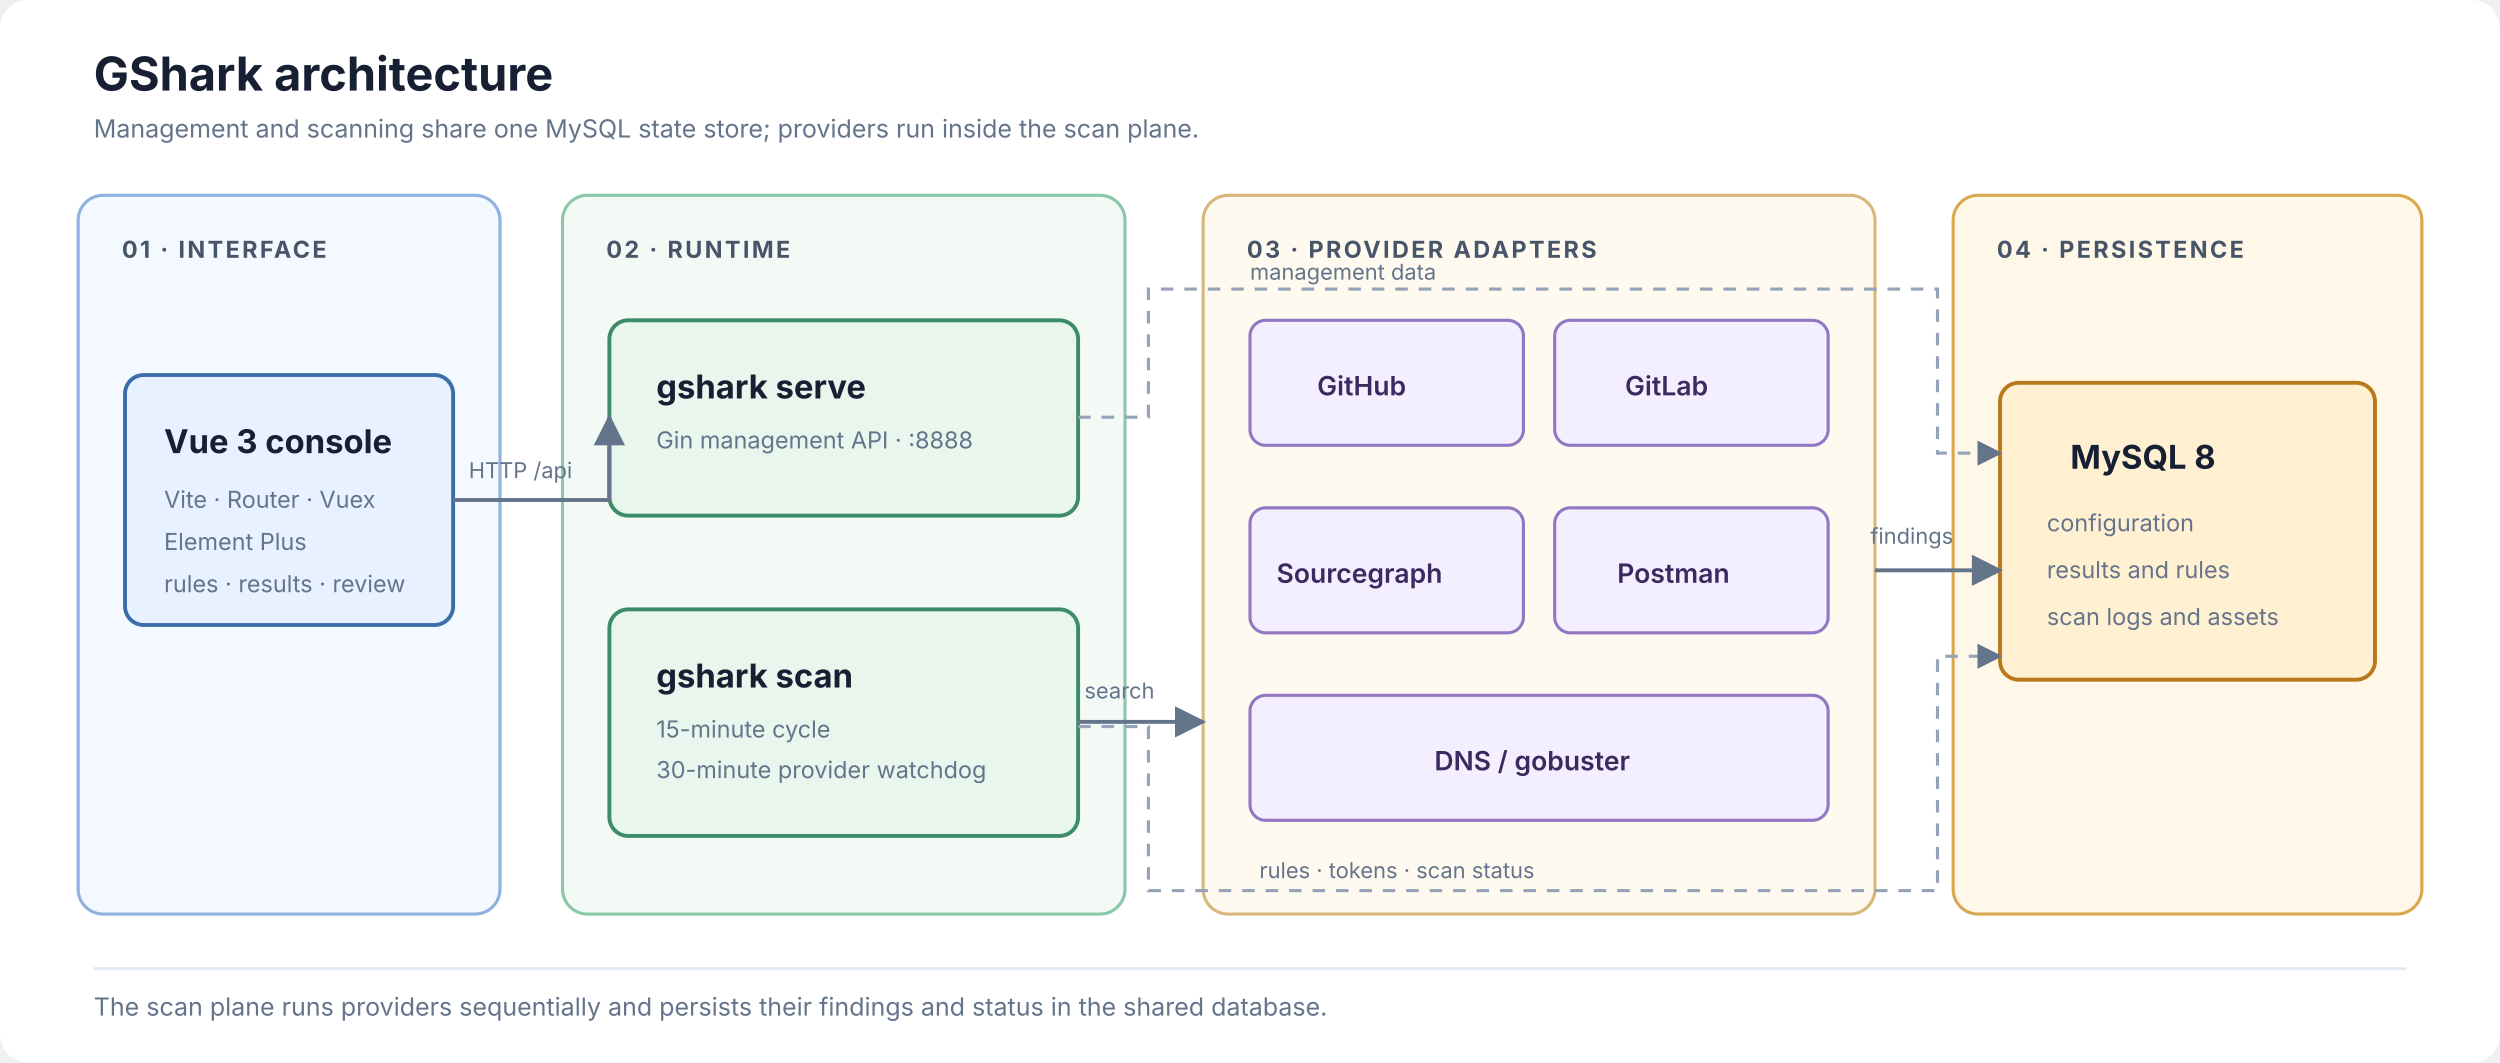
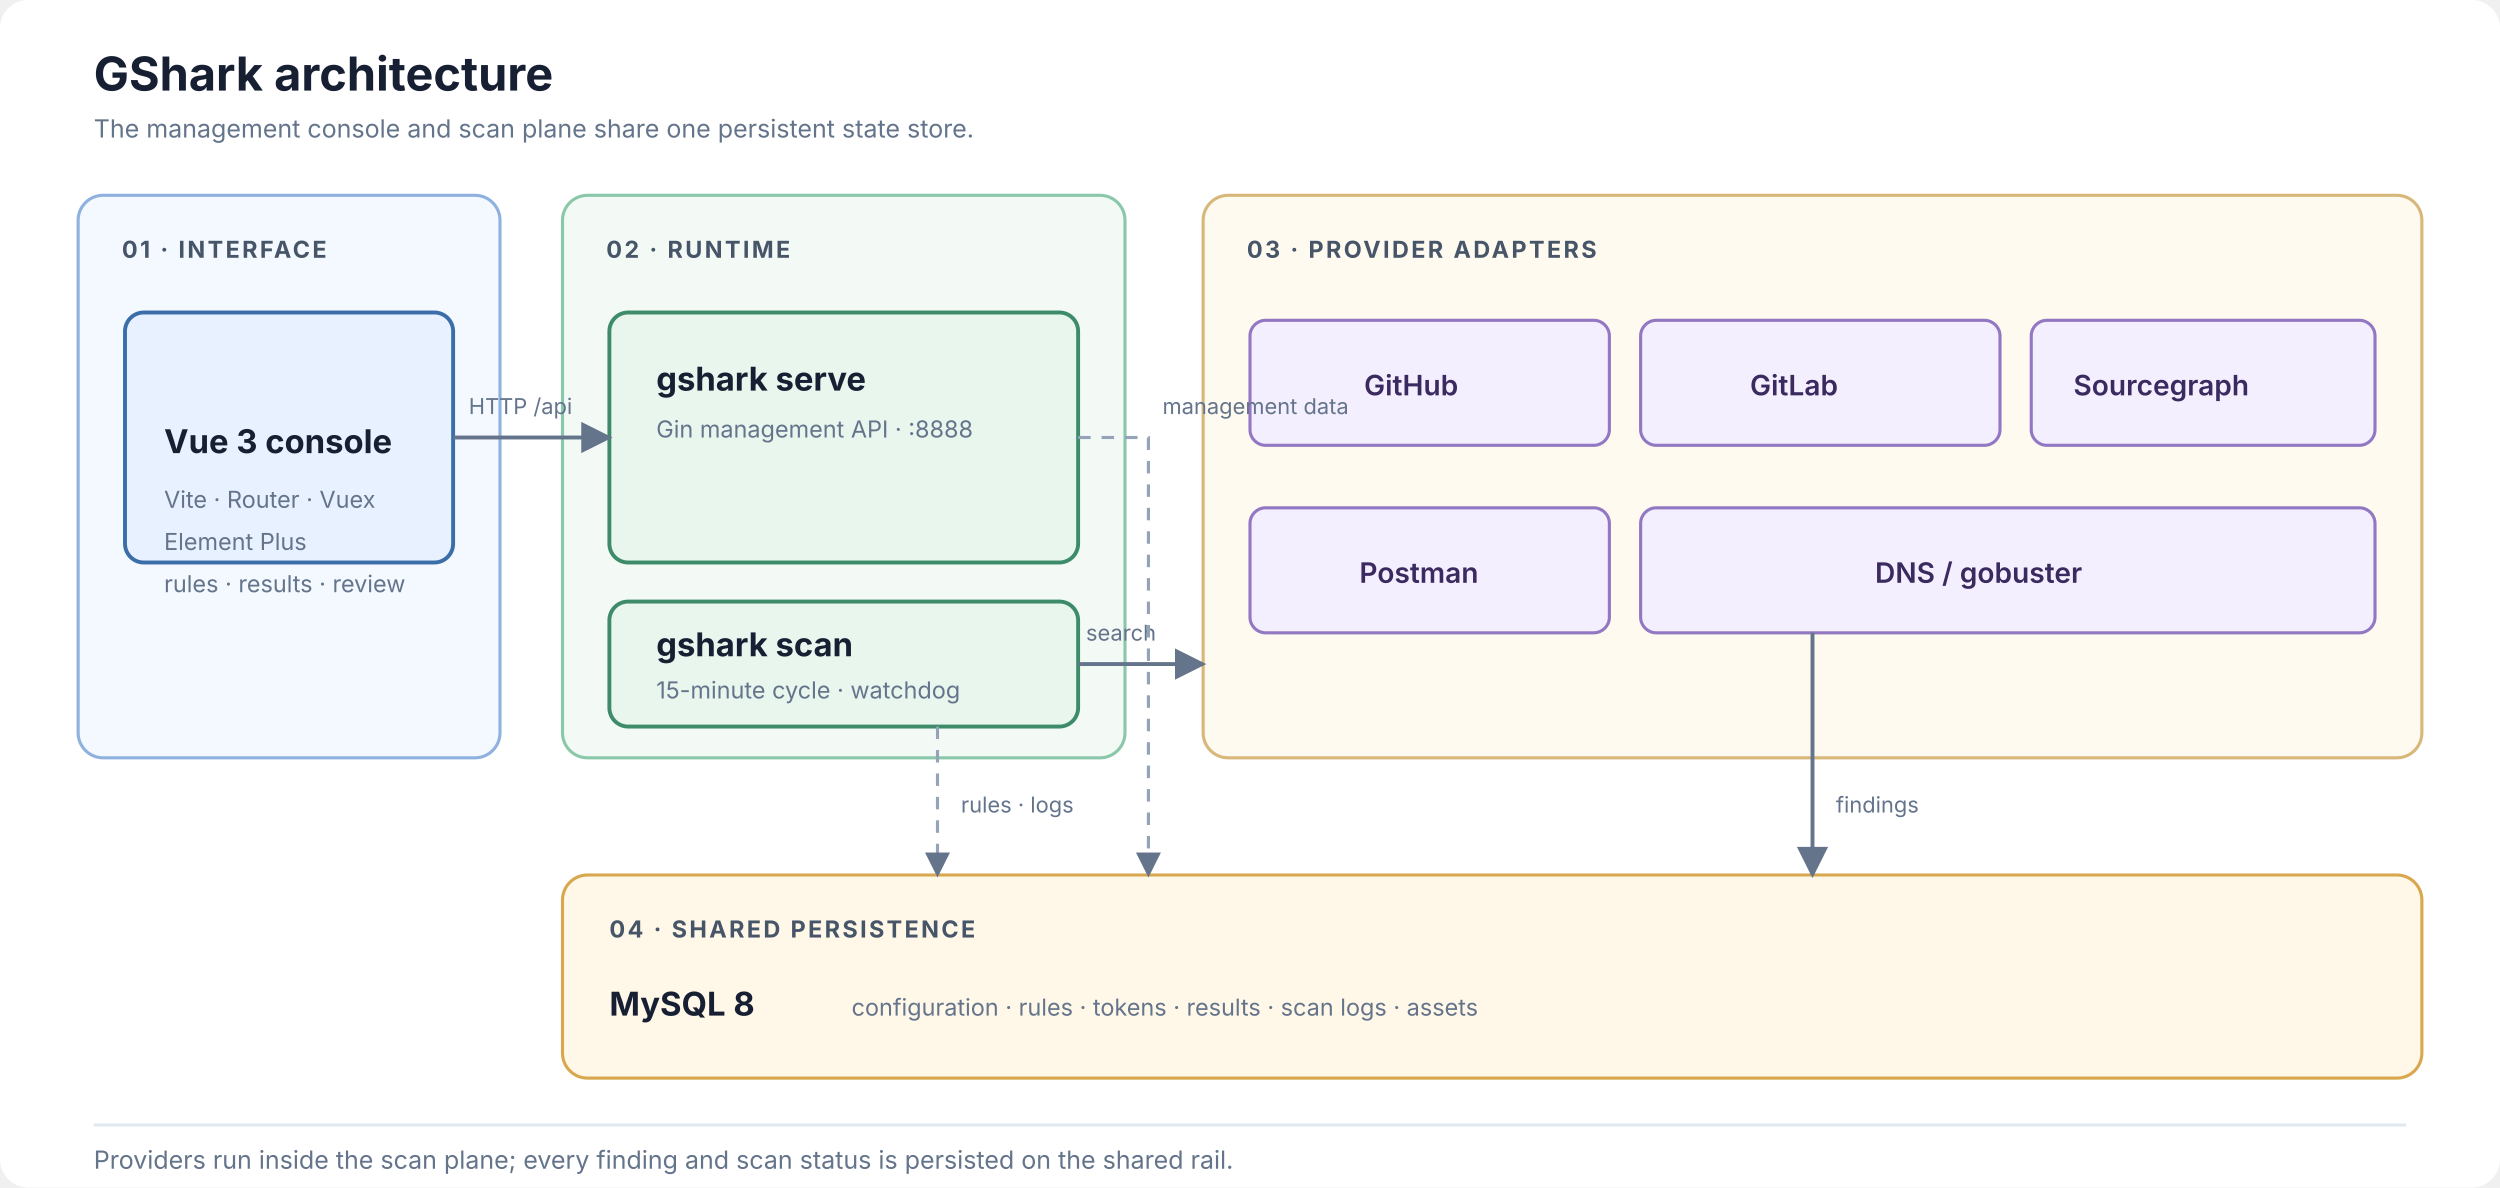
- <svg xmlns="http://www.w3.org/2000/svg" width="1600" height="680" viewBox="0 0 1600 680" role="img" aria-labelledby="title desc">
+ <svg xmlns="http://www.w3.org/2000/svg" width="1600" height="760" viewBox="0 0 1600 760" role="img" aria-labelledby="title desc">
  <defs>
-     <marker id="arrow" viewBox="0 0 10 10" refX="9" refY="5" markerWidth="8" markerHeight="8" orient="auto-start-reverse">
+     <marker id="arrow" viewBox="0 0 10 10" refX="9" refY="5" markerWidth="8" markerHeight="8" orient="auto">
      <path d="M 0 0 L 10 5 L 0 10 z" fill="#64748b" />
    </marker>
    <style>
      .canvas { fill: #ffffff; }
      .title { font: 700 30px -apple-system, BlinkMacSystemFont, "Segoe UI", sans-serif; fill: #172033; }
      .subtitle { font: 400 16px -apple-system, BlinkMacSystemFont, "Segoe UI", sans-serif; fill: #64748b; }
      .section { font: 700 15px -apple-system, BlinkMacSystemFont, "Segoe UI", sans-serif; letter-spacing: 1.5px; fill: #475569; }
      .label { font: 700 21px -apple-system, BlinkMacSystemFont, "Segoe UI", sans-serif; fill: #172033; }
      .detail { font: 400 15px -apple-system, BlinkMacSystemFont, "Segoe UI", sans-serif; fill: #64748b; }
-       .provider { font: 600 17px -apple-system, BlinkMacSystemFont, "Segoe UI", sans-serif; fill: #3b2a5f; }
+       .provider { font: 600 18px -apple-system, BlinkMacSystemFont, "Segoe UI", sans-serif; fill: #3b2a5f; }
      .edge { fill: none; stroke: #64748b; stroke-width: 2.5; marker-end: url(#arrow); }
      .edge-dashed { fill: none; stroke: #94a3b8; stroke-width: 2; stroke-dasharray: 8 7; marker-end: url(#arrow); }
      .edge-label { font: 400 14px -apple-system, BlinkMacSystemFont, "Segoe UI", sans-serif; fill: #64748b; }
    </style>
  </defs>
-   <rect class="canvas" width="1600" height="680" rx="18" />
+   <rect class="canvas" width="1600" height="760" rx="18" />
  <text class="title" x="60" y="58">GShark architecture</text>
-   <text class="subtitle" x="60" y="88">Management and scanning share one MySQL state store; providers run inside the scan plane.</text>
-   <rect x="50" y="125" width="270" height="460" rx="16" fill="#f4f8ff" stroke="#8eb1df" stroke-width="2" />
+   <text class="subtitle" x="60" y="88">The management console and scan plane share one persistent state store.</text>
+   <rect x="50" y="125" width="270" height="360" rx="16" fill="#f4f8ff" stroke="#8eb1df" stroke-width="2" />
  <text class="section" x="78" y="165">01 · INTERFACE</text>
-   <rect x="80" y="240" width="210" height="160" rx="12" fill="#e8f1ff" stroke="#3b6ea8" stroke-width="2.5" />
+   <rect x="80" y="200" width="210" height="160" rx="12" fill="#e8f1ff" stroke="#3b6ea8" stroke-width="2.5" />
  <text class="label" x="105" y="290">Vue 3 console</text>
  <text class="detail" x="105" y="325">Vite · Router · Vuex</text>
  <text class="detail" x="105" y="352">Element Plus</text>
  <text class="detail" x="105" y="379">rules · results · review</text>
-   <rect x="360" y="125" width="360" height="460" rx="16" fill="#f3faf6" stroke="#8bc7a9" stroke-width="2" />
+   <rect x="360" y="125" width="360" height="360" rx="16" fill="#f3faf6" stroke="#8bc7a9" stroke-width="2" />
  <text class="section" x="388" y="165">02 · RUNTIME</text>
-   <rect x="390" y="205" width="300" height="125" rx="12" fill="#e8f6ee" stroke="#3d8b68" stroke-width="2.5" />
-   <text class="label" x="420" y="255">gshark serve</text>
-   <text class="detail" x="420" y="287">Gin management API · :8888</text>
-   <rect x="390" y="390" width="300" height="145" rx="12" fill="#e8f6ee" stroke="#3d8b68" stroke-width="2.5" />
-   <text class="label" x="420" y="440">gshark scan</text>
-   <text class="detail" x="420" y="472">15-minute cycle</text>
-   <text class="detail" x="420" y="498">30-minute provider watchdog</text>
-   <rect x="770" y="125" width="430" height="460" rx="16" fill="#fffaf0" stroke="#d8b77a" stroke-width="2" />
+   <rect x="390" y="200" width="300" height="160" rx="12" fill="#e8f6ee" stroke="#3d8b68" stroke-width="2.5" />
+   <text class="label" x="420" y="250">gshark serve</text>
+   <text class="detail" x="420" y="280">Gin management API · :8888</text>
+   <rect x="390" y="385" width="300" height="80" rx="12" fill="#e8f6ee" stroke="#3d8b68" stroke-width="2.5" />
+   <text class="label" x="420" y="420">gshark scan</text>
+   <text class="detail" x="420" y="447">15-minute cycle · watchdog</text>
+   <rect x="770" y="125" width="780" height="360" rx="16" fill="#fffaf0" stroke="#d8b77a" stroke-width="2" />
  <text class="section" x="798" y="165">03 · PROVIDER ADAPTERS</text>
-   <rect x="800" y="205" width="175" height="80" rx="10" fill="#f4efff" stroke="#9277c2" stroke-width="2" />
-   <text class="provider" x="843" y="253">GitHub</text>
-   <rect x="995" y="205" width="175" height="80" rx="10" fill="#f4efff" stroke="#9277c2" stroke-width="2" />
-   <text class="provider" x="1040" y="253">GitLab</text>
-   <rect x="800" y="325" width="175" height="80" rx="10" fill="#f4efff" stroke="#9277c2" stroke-width="2" />
-   <text class="provider" x="817" y="373">Sourcegraph</text>
-   <rect x="995" y="325" width="175" height="80" rx="10" fill="#f4efff" stroke="#9277c2" stroke-width="2" />
-   <text class="provider" x="1035" y="373">Postman</text>
-   <rect x="800" y="445" width="370" height="80" rx="10" fill="#f4efff" stroke="#9277c2" stroke-width="2" />
-   <text class="provider" x="918" y="493">DNS / gobuster</text>
-   <rect x="1250" y="125" width="300" height="460" rx="16" fill="#fff7e8" stroke="#d9a84e" stroke-width="2" />
-   <text class="section" x="1278" y="165">04 · PERSISTENCE</text>
-   <rect x="1280" y="245" width="240" height="190" rx="12" fill="#fff0d2" stroke="#b8791d" stroke-width="2.5" />
-   <text class="label" x="1325" y="300">MySQL 8</text>
-   <text class="detail" x="1310" y="340">configuration</text>
-   <text class="detail" x="1310" y="370">results and rules</text>
-   <text class="detail" x="1310" y="400">scan logs and assets</text>
-   <path class="edge" d="M290 320 H390 V267" />
-   <text class="edge-label" x="300" y="306">HTTP /api</text>
-   <path class="edge" d="M690 462 H770" />
-   <text class="edge-label" x="694" y="447">search</text>
-   <path class="edge" d="M1200 365 H1280" />
-   <text class="edge-label" x="1197" y="348">findings</text>
-   <path class="edge-dashed" d="M690 267 H735 V185 H1240 V290 H1280" />
-   <text class="edge-label" x="800" y="179">management data</text>
-   <path class="edge-dashed" d="M690 465 H735 V570 H1240 V420 H1280" />
-   <text class="edge-label" x="806" y="562">rules · tokens · scan status</text>
-   <line x1="60" y1="620" x2="1540" y2="620" stroke="#e2e8f0" stroke-width="2" />
-   <text class="subtitle" x="60" y="650">The scan plane runs providers sequentially and persists their findings and status in the shared database.</text>
+   <rect x="800" y="205" width="230" height="80" rx="10" fill="#f4efff" stroke="#9277c2" stroke-width="2" />
+   <text class="provider" x="873" y="253">GitHub</text>
+   <rect x="1050" y="205" width="230" height="80" rx="10" fill="#f4efff" stroke="#9277c2" stroke-width="2" />
+   <text class="provider" x="1120" y="253">GitLab</text>
+   <rect x="1300" y="205" width="220" height="80" rx="10" fill="#f4efff" stroke="#9277c2" stroke-width="2" />
+   <text class="provider" x="1327" y="253">Sourcegraph</text>
+   <rect x="800" y="325" width="230" height="80" rx="10" fill="#f4efff" stroke="#9277c2" stroke-width="2" />
+   <text class="provider" x="870" y="373">Postman</text>
+   <rect x="1050" y="325" width="470" height="80" rx="10" fill="#f4efff" stroke="#9277c2" stroke-width="2" />
+   <text class="provider" x="1200" y="373">DNS / gobuster</text>
+   <rect x="360" y="560" width="1190" height="130" rx="16" fill="#fff7e8" stroke="#d9a84e" stroke-width="2" />
+   <text class="section" x="390" y="600">04 · SHARED PERSISTENCE</text>
+   <text class="label" x="390" y="650">MySQL 8</text>
+   <text class="detail" x="545" y="650">configuration · rules · tokens · results · scan logs · assets</text>
+   <path class="edge" d="M290 280 H390" />
+   <text class="edge-label" x="300" y="265">HTTP /api</text>
+   <path class="edge" d="M690 425 H770" />
+   <text class="edge-label" x="695" y="410">search</text>
+   <path class="edge-dashed" d="M690 280 H735 V560" />
+   <text class="edge-label" x="744" y="265">management data</text>
+   <path class="edge-dashed" d="M600 465 V560" />
+   <text class="edge-label" x="615" y="520">rules · logs</text>
+   <path class="edge" d="M1160 405 V560" />
+   <text class="edge-label" x="1175" y="520">findings</text>
+   <line x1="60" y1="720" x2="1540" y2="720" stroke="#e2e8f0" stroke-width="2" />
+   <text class="subtitle" x="60" y="748">Providers run inside the scan plane; every finding and scan status is persisted on the shared rail.</text>
</svg>
